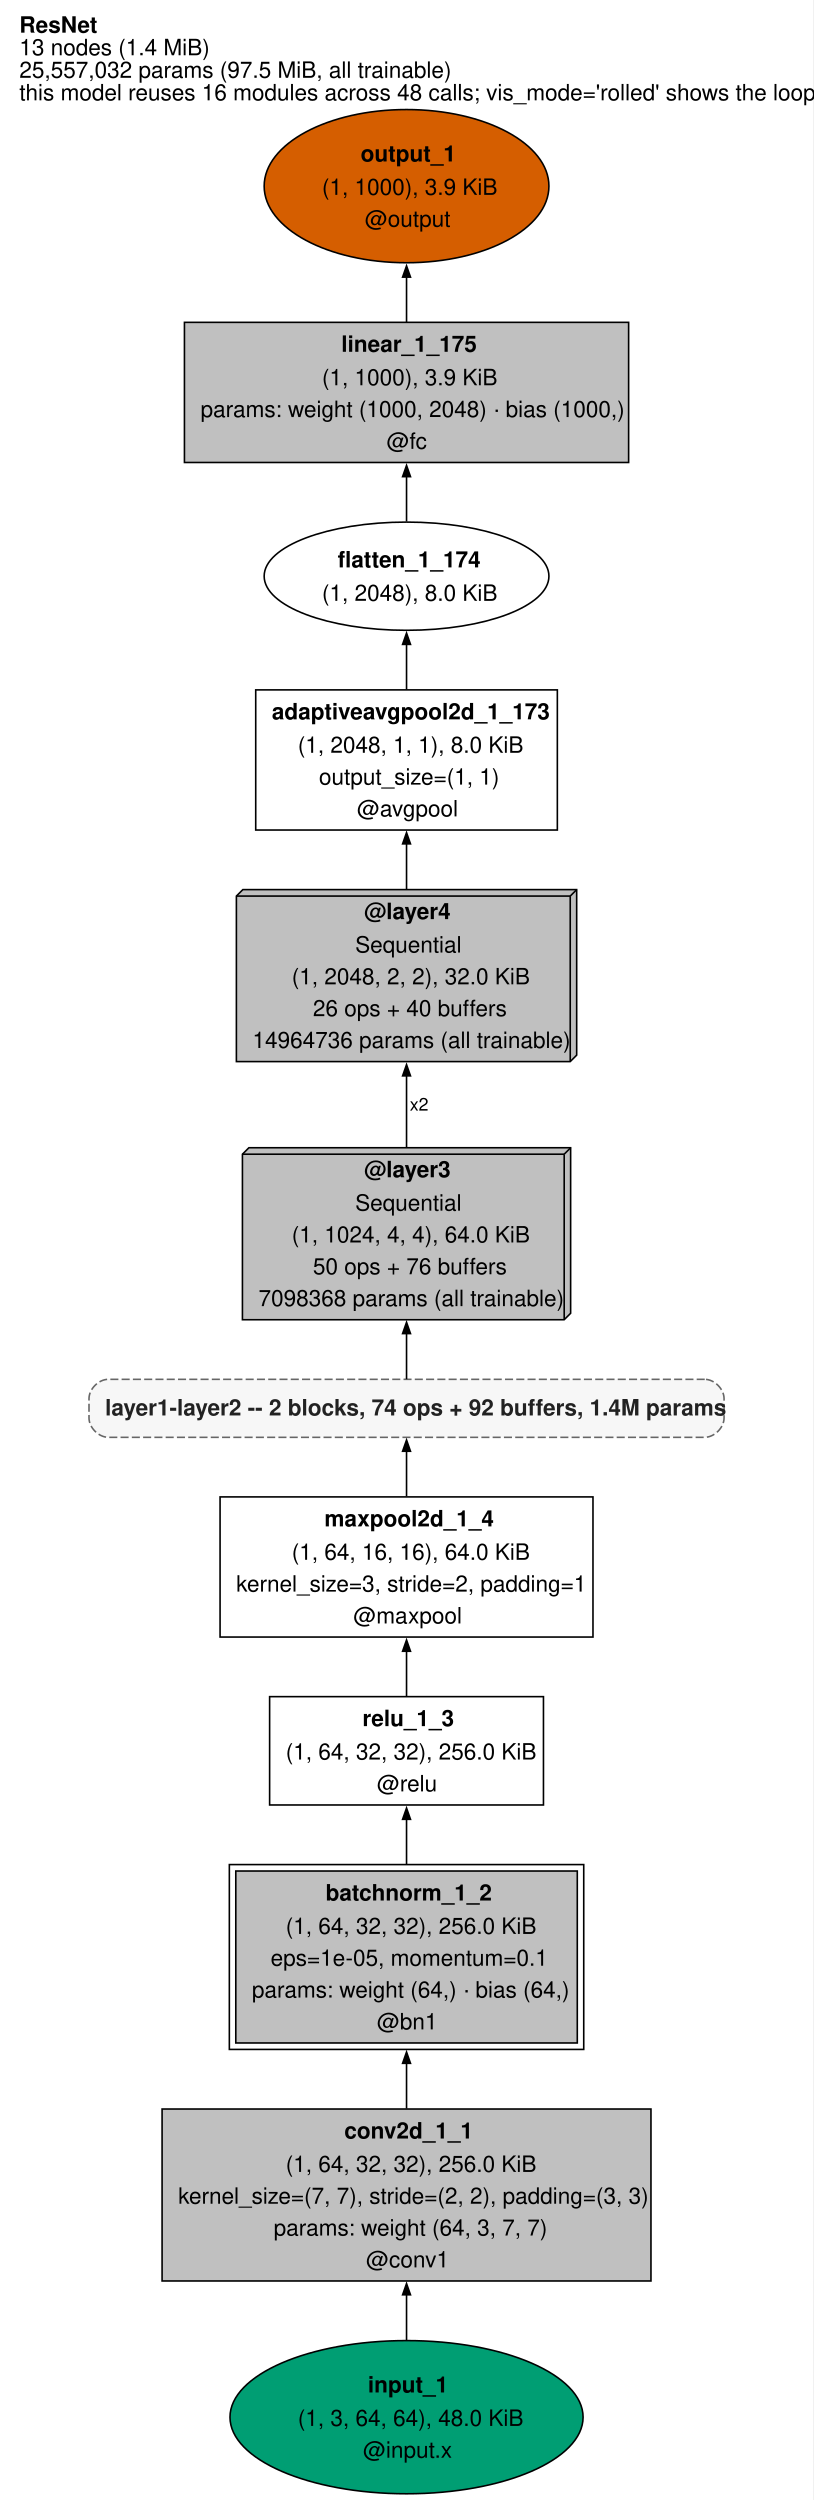
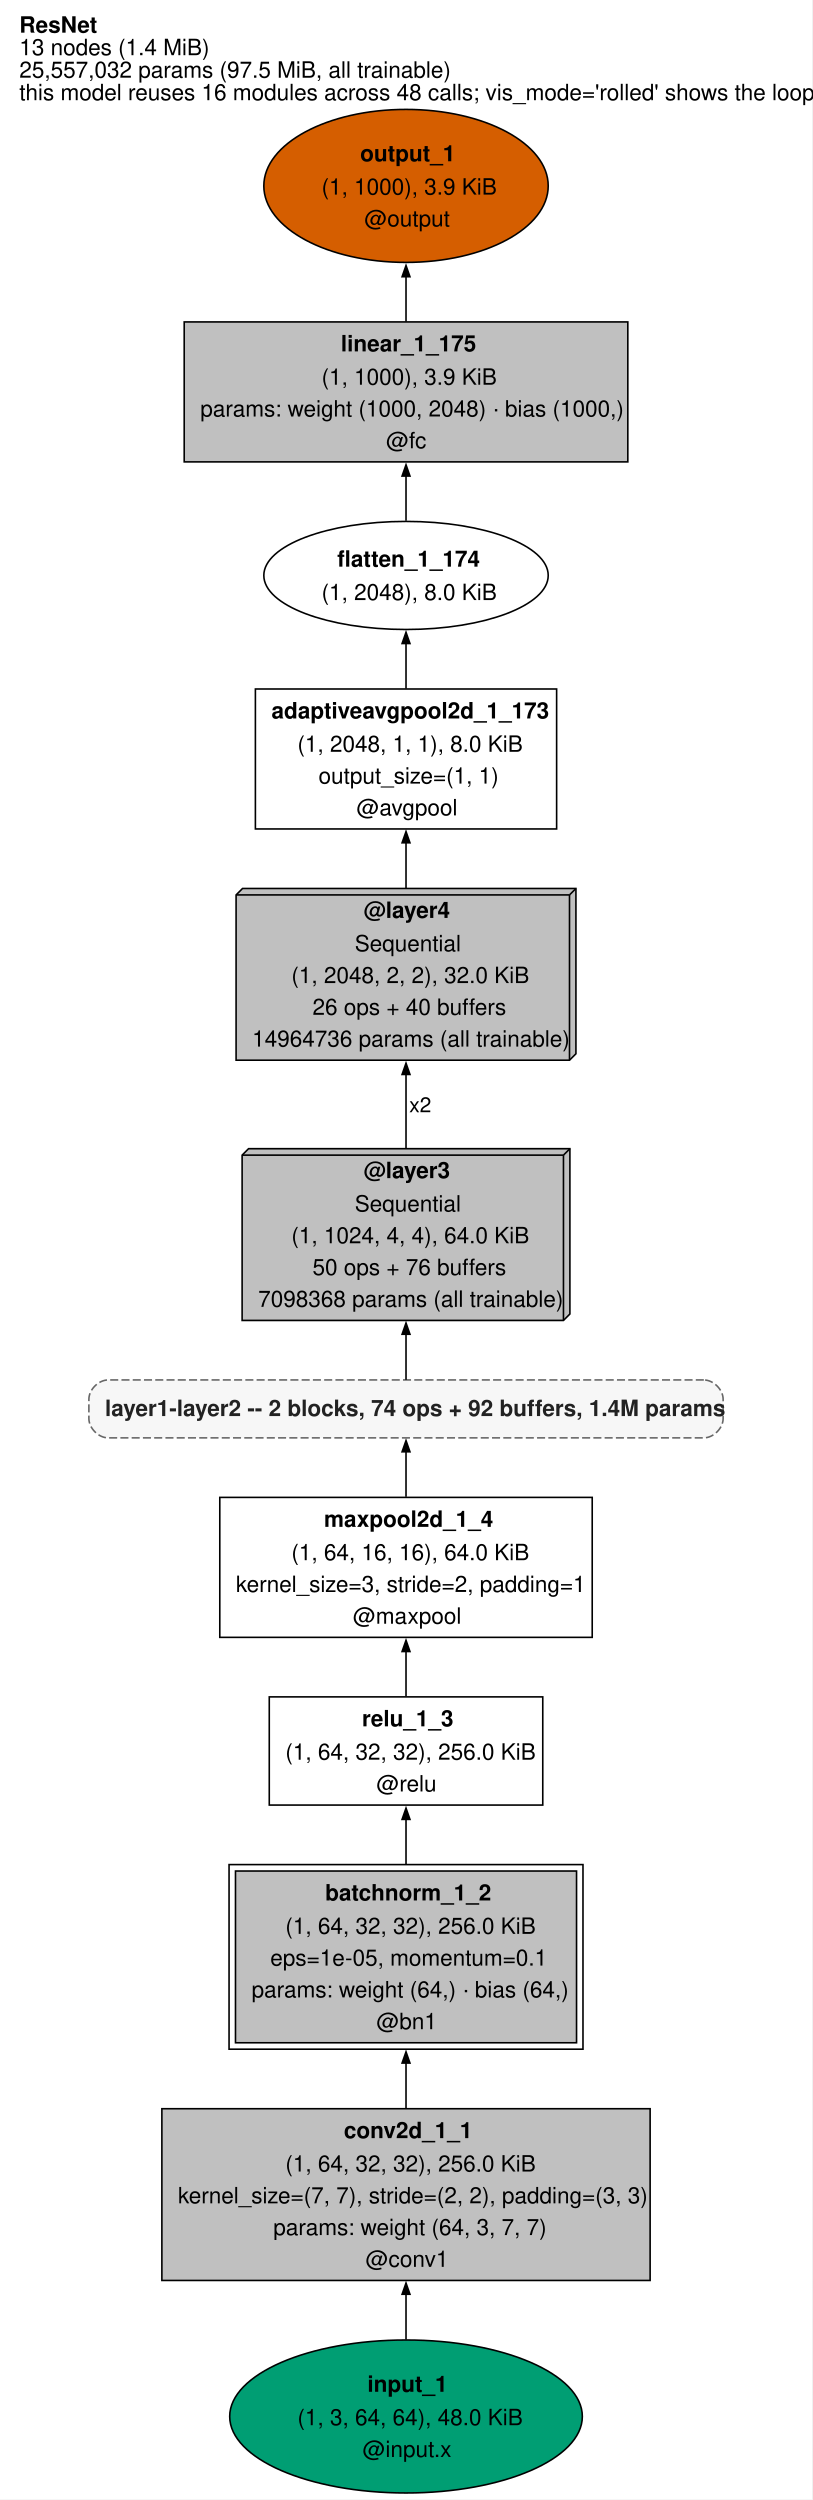
- <svg xmlns="http://www.w3.org/2000/svg" xmlns:xlink="http://www.w3.org/1999/xlink" width="505pt" height="1552pt" viewBox="0.00 0.00 505.00 1552.00">
-   <g id="graph0" class="graph" transform="scale(1 1) rotate(0) translate(4 1548.14)">
-     <polygon fill="white" stroke="none" points="-4,4 -4,-1548.14 500.75,-1548.14 500.75,4 -4,4" />
-     <text xml:space="preserve" text-anchor="start" x="8" y="-1527.84" font-family="Helvetica,sans-Serif" font-weight="bold" font-size="14.00">ResNet</text>
-     <text xml:space="preserve" text-anchor="start" x="8" y="-1513.84" font-family="Helvetica,sans-Serif" font-size="14.00">13 nodes (1.4 MiB)</text>
-     <text xml:space="preserve" text-anchor="start" x="8" y="-1499.84" font-family="Helvetica,sans-Serif" font-size="14.00">25,557,032 params (97.5 MiB, all trainable)</text>
-     <text xml:space="preserve" text-anchor="start" x="8" y="-1485.84" font-family="Helvetica,sans-Serif" font-size="14.00">this model reuses 16 modules across 48 calls; vis_mode='rolled' shows the loop</text>
+ <svg xmlns="http://www.w3.org/2000/svg" xmlns:xlink="http://www.w3.org/1999/xlink" width="505pt" height="1554pt" viewBox="0.00 0.00 505.00 1554.00">
+   <g id="graph0" class="graph" transform="scale(1 1) rotate(0) translate(4 1549.64)">
+     <polygon fill="white" stroke="none" points="-4,4 -4,-1549.64 500.75,-1549.64 500.75,4 -4,4" />
+     <text xml:space="preserve" text-anchor="start" x="8" y="-1529.34" font-family="Helvetica,sans-Serif" font-weight="bold" font-size="14.00">ResNet</text>
+     <text xml:space="preserve" text-anchor="start" x="8" y="-1515.34" font-family="Helvetica,sans-Serif" font-size="14.00">13 nodes (1.4 MiB)</text>
+     <text xml:space="preserve" text-anchor="start" x="8" y="-1501.34" font-family="Helvetica,sans-Serif" font-size="14.00">25,557,032 params (97.5 MiB, all trainable)</text>
+     <text xml:space="preserve" text-anchor="start" x="8" y="-1487.34" font-family="Helvetica,sans-Serif" font-size="14.00">this model reuses 16 modules across 48 calls; vis_mode='rolled' shows the loop</text>
    <g id="node1" class="node">
      <ellipse fill="#009e73" stroke="black" cx="248.38" cy="-47.55" rx="109.6" ry="47.55" />
      <text xml:space="preserve" text-anchor="start" x="224.38" y="-62.88" font-family="Helvetica,sans-Serif" font-weight="bold" font-size="14.00">input_1</text>
      <text xml:space="preserve" text-anchor="start" x="180.88" y="-42.13" font-family="Helvetica,sans-Serif" font-size="14.00">(1, 3, 64, 64), 48.0 KiB</text>
      <text xml:space="preserve" text-anchor="start" x="221.38" y="-22.38" font-family="Helvetica,sans-Serif" font-size="14.00">@input.x</text>
    </g>
    <g id="node2" class="node">
      <polygon fill="#c0c0c0" stroke="black" points="400.12,-238.86 96.62,-238.86 96.62,-132.11 400.12,-132.11 400.12,-238.86" />
      <text xml:space="preserve" text-anchor="start" x="209.75" y="-220.56" font-family="Helvetica,sans-Serif" font-weight="bold" font-size="14.00">conv2d_1_1</text>
      <text xml:space="preserve" text-anchor="start" x="173.38" y="-199.81" font-family="Helvetica,sans-Serif" font-size="14.00">(1, 64, 32, 32), 256.0 KiB</text>
      <text xml:space="preserve" text-anchor="start" x="106.62" y="-180.06" font-family="Helvetica,sans-Serif" font-size="14.00">kernel_size=(7, 7), stride=(2, 2), padding=(3, 3)</text>
      <text xml:space="preserve" text-anchor="start" x="165.88" y="-160.31" font-family="Helvetica,sans-Serif" font-size="14.00">params: weight (64, 3, 7, 7)</text>
      <text xml:space="preserve" text-anchor="start" x="223.25" y="-140.56" font-family="Helvetica,sans-Serif" font-size="14.00">@conv1</text>
    </g>
    <g id="edge1" class="edge">
      <path fill="none" stroke="black" d="M248.38,-95.33C248.38,-104.48 248.38,-114.19 248.38,-123.72" />
      <polygon fill="black" stroke="black" points="245.93,-123.51 248.38,-130.51 250.83,-123.51 245.93,-123.51" />
    </g>
    <g id="node3" class="node">
      <g id="a_node3">
        <a xlink:title="Hidden buffers: bn1.running_mean, bn1.running_var">
          <polygon fill="#c0c0c0" stroke="black" points="354.38,-386.61 142.38,-386.61 142.38,-279.86 354.38,-279.86 354.38,-386.61" />
          <polygon fill="none" stroke="black" points="358.38,-390.61 138.38,-390.61 138.38,-275.86 358.38,-275.86 358.38,-390.61" />
          <text xml:space="preserve" text-anchor="start" x="198.12" y="-368.31" font-family="Helvetica,sans-Serif" font-weight="bold" font-size="14.00">batchnorm_1_2</text>
          <text xml:space="preserve" text-anchor="start" x="173.38" y="-347.56" font-family="Helvetica,sans-Serif" font-size="14.00">(1, 64, 32, 32), 256.0 KiB</text>
          <text xml:space="preserve" text-anchor="start" x="164" y="-327.81" font-family="Helvetica,sans-Serif" font-size="14.00">eps=1e-05, momentum=0.1</text>
          <text xml:space="preserve" text-anchor="start" x="152.38" y="-308.06" font-family="Helvetica,sans-Serif" font-size="14.00">params: weight (64,) · bias (64,)</text>
          <text xml:space="preserve" text-anchor="start" x="230" y="-288.31" font-family="Helvetica,sans-Serif" font-size="14.00">@bn1</text>
        </a>
      </g>
    </g>
    <g id="edge2" class="edge">
      <path fill="none" stroke="black" d="M248.38,-239.1C248.38,-248.31 248.38,-257.98 248.38,-267.47" />
      <polygon fill="black" stroke="black" points="245.93,-267.24 248.38,-274.24 250.83,-267.24 245.93,-267.24" />
    </g>
    <g id="node4" class="node">
      <polygon fill="white" stroke="black" points="333.38,-494.86 163.38,-494.86 163.38,-427.61 333.38,-427.61 333.38,-494.86" />
      <text xml:space="preserve" text-anchor="start" x="221" y="-476.56" font-family="Helvetica,sans-Serif" font-weight="bold" font-size="14.00">relu_1_3</text>
      <text xml:space="preserve" text-anchor="start" x="173.38" y="-455.81" font-family="Helvetica,sans-Serif" font-size="14.00">(1, 64, 32, 32), 256.0 KiB</text>
      <text xml:space="preserve" text-anchor="start" x="230" y="-436.06" font-family="Helvetica,sans-Serif" font-size="14.00">@relu</text>
    </g>
    <g id="edge3" class="edge">
      <path fill="none" stroke="black" d="M248.38,-390.96C248.38,-400.37 248.38,-409.96 248.38,-418.89" />
      <polygon fill="black" stroke="black" points="245.93,-418.71 248.38,-425.71 250.83,-418.71 245.93,-418.71" />
    </g>
    <g id="node5" class="node">
      <polygon fill="white" stroke="black" points="364.12,-618.86 132.62,-618.86 132.62,-531.86 364.12,-531.86 364.12,-618.86" />
      <text xml:space="preserve" text-anchor="start" x="197.38" y="-600.56" font-family="Helvetica,sans-Serif" font-weight="bold" font-size="14.00">maxpool2d_1_4</text>
      <text xml:space="preserve" text-anchor="start" x="177.12" y="-579.81" font-family="Helvetica,sans-Serif" font-size="14.00">(1, 64, 16, 16), 64.0 KiB</text>
      <text xml:space="preserve" text-anchor="start" x="142.62" y="-560.06" font-family="Helvetica,sans-Serif" font-size="14.00">kernel_size=3, stride=2, padding=1</text>
      <text xml:space="preserve" text-anchor="start" x="215.38" y="-540.31" font-family="Helvetica,sans-Serif" font-size="14.00">@maxpool</text>
    </g>
    <g id="edge4" class="edge">
      <path fill="none" stroke="black" d="M248.38,-495.27C248.38,-504.06 248.38,-513.77 248.38,-523.28" />
      <polygon fill="black" stroke="black" points="245.93,-523.05 248.38,-530.05 250.83,-523.05 245.93,-523.05" />
    </g>
    <g id="node6" class="node">
      <path fill="#f7f7f7" stroke="#666666" stroke-dasharray="5,2" d="M433.5,-691.86C433.5,-691.86 63.25,-691.86 63.25,-691.86 57.25,-691.86 51.25,-685.86 51.25,-679.86 51.25,-679.86 51.25,-667.86 51.25,-667.86 51.25,-661.86 57.25,-655.86 63.25,-655.86 63.25,-655.86 433.5,-655.86 433.5,-655.86 439.5,-655.86 445.5,-661.86 445.5,-667.86 445.5,-667.86 445.5,-679.86 445.5,-679.86 445.5,-685.86 439.5,-691.86 433.5,-691.86" />
      <text xml:space="preserve" text-anchor="start" x="61.25" y="-669.43" font-family="Helvetica,sans-Serif" font-weight="bold" font-size="14.00" fill="#222222">layer1-layer2 -- 2 blocks, 74 ops + 92 buffers, 1.4M params</text>
    </g>
    <g id="edge5" class="edge">
      <path fill="none" stroke="black" d="M248.38,-619.24C248.38,-628.81 248.38,-638.66 248.38,-647.26" />
      <polygon fill="black" stroke="black" points="245.93,-647.2 248.38,-654.2 250.83,-647.2 245.93,-647.2" />
    </g>
    <g id="node7" class="node">
      <polygon fill="#c0c0c0" stroke="black" points="350.25,-835.61 150.5,-835.61 146.5,-831.61 146.5,-728.86 346.25,-728.86 350.25,-732.86 350.25,-835.61" />
      <polyline fill="none" stroke="black" points="346.25,-831.61 146.5,-831.61" />
      <polyline fill="none" stroke="black" points="346.25,-831.61 346.25,-728.86" />
      <polyline fill="none" stroke="black" points="346.25,-831.61 350.25,-835.61" />
      <text xml:space="preserve" text-anchor="start" x="222.12" y="-817.31" font-family="Helvetica,sans-Serif" font-weight="bold" font-size="14.00">@layer3</text>
      <text xml:space="preserve" text-anchor="start" x="216.5" y="-796.56" font-family="Helvetica,sans-Serif" font-size="14.00">Sequential</text>
      <text xml:space="preserve" text-anchor="start" x="177.12" y="-776.81" font-family="Helvetica,sans-Serif" font-size="14.00">(1, 1024, 4, 4), 64.0 KiB</text>
      <text xml:space="preserve" text-anchor="start" x="190.25" y="-757.06" font-family="Helvetica,sans-Serif" font-size="14.00">50 ops + 76 buffers</text>
      <text xml:space="preserve" text-anchor="start" x="156.5" y="-737.31" font-family="Helvetica,sans-Serif" font-size="14.00">7098368 params (all trainable)</text>
    </g>
    <g id="edge6" class="edge">
      <path fill="none" stroke="black" d="M248.38,-691.95C248.38,-699.92 248.38,-709.94 248.38,-720.36" />
      <polygon fill="black" stroke="black" points="245.93,-720.26 248.38,-727.26 250.83,-720.26 245.93,-720.26" />
    </g>
    <g id="node8" class="node">
-       <polygon fill="#c0c0c0" stroke="black" points="354,-995.86 146.75,-995.86 142.75,-991.86 142.75,-889.11 350,-889.11 354,-893.11 354,-995.86" />
-       <polyline fill="none" stroke="black" points="350,-991.86 142.75,-991.86" />
-       <polyline fill="none" stroke="black" points="350,-991.86 350,-889.11" />
-       <polyline fill="none" stroke="black" points="350,-991.86 354,-995.86" />
-       <text xml:space="preserve" text-anchor="start" x="222.12" y="-977.56" font-family="Helvetica,sans-Serif" font-weight="bold" font-size="14.00">@layer4</text>
-       <text xml:space="preserve" text-anchor="start" x="216.5" y="-956.81" font-family="Helvetica,sans-Serif" font-size="14.00">Sequential</text>
-       <text xml:space="preserve" text-anchor="start" x="177.12" y="-937.06" font-family="Helvetica,sans-Serif" font-size="14.00">(1, 2048, 2, 2), 32.0 KiB</text>
-       <text xml:space="preserve" text-anchor="start" x="190.25" y="-917.31" font-family="Helvetica,sans-Serif" font-size="14.00">26 ops + 40 buffers</text>
-       <text xml:space="preserve" text-anchor="start" x="152.75" y="-897.56" font-family="Helvetica,sans-Serif" font-size="14.00">14964736 params (all trainable)</text>
+       <polygon fill="#c0c0c0" stroke="black" points="354,-997.36 146.75,-997.36 142.75,-993.36 142.75,-890.61 350,-890.61 354,-894.61 354,-997.36" />
+       <polyline fill="none" stroke="black" points="350,-993.36 142.75,-993.36" />
+       <polyline fill="none" stroke="black" points="350,-993.36 350,-890.61" />
+       <polyline fill="none" stroke="black" points="350,-993.36 354,-997.36" />
+       <text xml:space="preserve" text-anchor="start" x="222.12" y="-979.06" font-family="Helvetica,sans-Serif" font-weight="bold" font-size="14.00">@layer4</text>
+       <text xml:space="preserve" text-anchor="start" x="216.5" y="-958.31" font-family="Helvetica,sans-Serif" font-size="14.00">Sequential</text>
+       <text xml:space="preserve" text-anchor="start" x="177.12" y="-938.56" font-family="Helvetica,sans-Serif" font-size="14.00">(1, 2048, 2, 2), 32.0 KiB</text>
+       <text xml:space="preserve" text-anchor="start" x="190.25" y="-918.81" font-family="Helvetica,sans-Serif" font-size="14.00">26 ops + 40 buffers</text>
+       <text xml:space="preserve" text-anchor="start" x="152.75" y="-899.06" font-family="Helvetica,sans-Serif" font-size="14.00">14964736 params (all trainable)</text>
    </g>
    <g id="edge7" class="edge">
-       <path fill="none" stroke="black" d="M248.38,-835.93C248.38,-850.13 248.38,-865.62 248.38,-880.25" />
-       <polygon fill="black" stroke="black" points="245.93,-880.23 248.38,-887.23 250.83,-880.23 245.93,-880.23" />
-       <text xml:space="preserve" text-anchor="start" x="250.38" y="-858.66" font-family="Helvetica,sans-Serif" font-size="11.00">x2</text>
+       <path fill="none" stroke="black" d="M248.38,-835.98C248.38,-850.7 248.38,-866.82 248.38,-881.98" />
+       <polygon fill="black" stroke="black" points="245.93,-881.77 248.38,-888.77 250.83,-881.77 245.93,-881.77" />
+       <text xml:space="preserve" text-anchor="start" x="250.38" y="-858.26" font-family="Helvetica,sans-Serif" font-size="13.00">x2</text>
    </g>
    <g id="node9" class="node">
-       <polygon fill="white" stroke="black" points="342,-1119.86 154.75,-1119.86 154.75,-1032.86 342,-1032.86 342,-1119.86" />
-       <text xml:space="preserve" text-anchor="start" x="164.75" y="-1101.56" font-family="Helvetica,sans-Serif" font-weight="bold" font-size="14.00">adaptiveavgpool2d_1_173</text>
-       <text xml:space="preserve" text-anchor="start" x="180.88" y="-1080.81" font-family="Helvetica,sans-Serif" font-size="14.00">(1, 2048, 1, 1), 8.0 KiB</text>
-       <text xml:space="preserve" text-anchor="start" x="194" y="-1061.06" font-family="Helvetica,sans-Serif" font-size="14.00">output_size=(1, 1)</text>
-       <text xml:space="preserve" text-anchor="start" x="217.62" y="-1041.31" font-family="Helvetica,sans-Serif" font-size="14.00">@avgpool</text>
+       <polygon fill="white" stroke="black" points="342,-1121.36 154.75,-1121.36 154.75,-1034.36 342,-1034.36 342,-1121.36" />
+       <text xml:space="preserve" text-anchor="start" x="164.75" y="-1103.06" font-family="Helvetica,sans-Serif" font-weight="bold" font-size="14.00">adaptiveavgpool2d_1_173</text>
+       <text xml:space="preserve" text-anchor="start" x="180.88" y="-1082.31" font-family="Helvetica,sans-Serif" font-size="14.00">(1, 2048, 1, 1), 8.0 KiB</text>
+       <text xml:space="preserve" text-anchor="start" x="194" y="-1062.56" font-family="Helvetica,sans-Serif" font-size="14.00">output_size=(1, 1)</text>
+       <text xml:space="preserve" text-anchor="start" x="217.62" y="-1042.81" font-family="Helvetica,sans-Serif" font-size="14.00">@avgpool</text>
    </g>
    <g id="edge8" class="edge">
-       <path fill="none" stroke="black" d="M248.38,-995.98C248.38,-1005.33 248.38,-1015.05 248.38,-1024.36" />
-       <polygon fill="black" stroke="black" points="245.93,-1024.25 248.38,-1031.25 250.83,-1024.25 245.93,-1024.25" />
+       <path fill="none" stroke="black" d="M248.38,-997.48C248.38,-1006.83 248.38,-1016.55 248.38,-1025.86" />
+       <polygon fill="black" stroke="black" points="245.93,-1025.75 248.38,-1032.75 250.83,-1025.75 245.93,-1025.75" />
    </g>
    <g id="node10" class="node">
-       <ellipse fill="white" stroke="black" cx="248.38" cy="-1190.44" rx="88.39" ry="33.59" />
-       <text xml:space="preserve" text-anchor="start" x="205.62" y="-1195.89" font-family="Helvetica,sans-Serif" font-weight="bold" font-size="14.00">flatten_1_174</text>
-       <text xml:space="preserve" text-anchor="start" x="195.88" y="-1175.14" font-family="Helvetica,sans-Serif" font-size="14.00">(1, 2048), 8.0 KiB</text>
+       <ellipse fill="white" stroke="black" cx="248.38" cy="-1191.94" rx="88.39" ry="33.59" />
+       <text xml:space="preserve" text-anchor="start" x="205.62" y="-1197.39" font-family="Helvetica,sans-Serif" font-weight="bold" font-size="14.00">flatten_1_174</text>
+       <text xml:space="preserve" text-anchor="start" x="195.88" y="-1176.64" font-family="Helvetica,sans-Serif" font-size="14.00">(1, 2048), 8.0 KiB</text>
    </g>
    <g id="edge9" class="edge">
-       <path fill="none" stroke="black" d="M248.38,-1120.05C248.38,-1129.34 248.38,-1139.14 248.38,-1148.36" />
-       <polygon fill="black" stroke="black" points="245.93,-1148.12 248.38,-1155.12 250.83,-1148.12 245.93,-1148.12" />
+       <path fill="none" stroke="black" d="M248.38,-1121.55C248.38,-1130.84 248.38,-1140.64 248.38,-1149.86" />
+       <polygon fill="black" stroke="black" points="245.93,-1149.62 248.38,-1156.62 250.83,-1149.62 245.93,-1149.62" />
    </g>
    <g id="node11" class="node">
-       <polygon fill="#c0c0c0" stroke="black" points="386.25,-1348.03 110.5,-1348.03 110.5,-1261.03 386.25,-1261.03 386.25,-1348.03" />
-       <text xml:space="preserve" text-anchor="start" x="207.88" y="-1329.73" font-family="Helvetica,sans-Serif" font-weight="bold" font-size="14.00">linear_1_175</text>
-       <text xml:space="preserve" text-anchor="start" x="195.88" y="-1308.98" font-family="Helvetica,sans-Serif" font-size="14.00">(1, 1000), 3.9 KiB</text>
-       <text xml:space="preserve" text-anchor="start" x="120.5" y="-1289.23" font-family="Helvetica,sans-Serif" font-size="14.00">params: weight (1000, 2048) · bias (1000,)</text>
-       <text xml:space="preserve" text-anchor="start" x="236" y="-1269.48" font-family="Helvetica,sans-Serif" font-size="14.00">@fc</text>
+       <polygon fill="#c0c0c0" stroke="black" points="386.25,-1349.53 110.5,-1349.53 110.5,-1262.53 386.25,-1262.53 386.25,-1349.53" />
+       <text xml:space="preserve" text-anchor="start" x="207.88" y="-1331.23" font-family="Helvetica,sans-Serif" font-weight="bold" font-size="14.00">linear_1_175</text>
+       <text xml:space="preserve" text-anchor="start" x="195.88" y="-1310.48" font-family="Helvetica,sans-Serif" font-size="14.00">(1, 1000), 3.9 KiB</text>
+       <text xml:space="preserve" text-anchor="start" x="120.5" y="-1290.73" font-family="Helvetica,sans-Serif" font-size="14.00">params: weight (1000, 2048) · bias (1000,)</text>
+       <text xml:space="preserve" text-anchor="start" x="236" y="-1270.98" font-family="Helvetica,sans-Serif" font-size="14.00">@fc</text>
    </g>
    <g id="edge10" class="edge">
-       <path fill="none" stroke="black" d="M248.38,-1224.47C248.38,-1233.26 248.38,-1242.96 248.38,-1252.47" />
-       <polygon fill="black" stroke="black" points="245.93,-1252.24 248.38,-1259.24 250.83,-1252.24 245.93,-1252.24" />
+       <path fill="none" stroke="black" d="M248.38,-1225.97C248.38,-1234.76 248.38,-1244.46 248.38,-1253.97" />
+       <polygon fill="black" stroke="black" points="245.93,-1253.74 248.38,-1260.74 250.83,-1253.74 245.93,-1253.74" />
    </g>
    <g id="node12" class="node">
-       <ellipse fill="#d55e00" stroke="black" cx="248.38" cy="-1432.58" rx="88.39" ry="47.55" />
-       <text xml:space="preserve" text-anchor="start" x="219.88" y="-1447.91" font-family="Helvetica,sans-Serif" font-weight="bold" font-size="14.00">output_1</text>
-       <text xml:space="preserve" text-anchor="start" x="195.88" y="-1427.16" font-family="Helvetica,sans-Serif" font-size="14.00">(1, 1000), 3.9 KiB</text>
-       <text xml:space="preserve" text-anchor="start" x="222.5" y="-1407.41" font-family="Helvetica,sans-Serif" font-size="14.00">@output</text>
+       <ellipse fill="#d55e00" stroke="black" cx="248.38" cy="-1434.08" rx="88.39" ry="47.55" />
+       <text xml:space="preserve" text-anchor="start" x="219.88" y="-1449.41" font-family="Helvetica,sans-Serif" font-weight="bold" font-size="14.00">output_1</text>
+       <text xml:space="preserve" text-anchor="start" x="195.88" y="-1428.66" font-family="Helvetica,sans-Serif" font-size="14.00">(1, 1000), 3.9 KiB</text>
+       <text xml:space="preserve" text-anchor="start" x="222.5" y="-1408.91" font-family="Helvetica,sans-Serif" font-size="14.00">@output</text>
    </g>
    <g id="edge11" class="edge">
-       <path fill="none" stroke="black" d="M248.38,-1348.21C248.38,-1357.17 248.38,-1366.76 248.38,-1376.12" />
-       <polygon fill="black" stroke="black" points="245.93,-1376.11 248.38,-1383.11 250.83,-1376.11 245.93,-1376.11" />
+       <path fill="none" stroke="black" d="M248.38,-1349.71C248.38,-1358.67 248.38,-1368.26 248.38,-1377.62" />
+       <polygon fill="black" stroke="black" points="245.93,-1377.61 248.38,-1384.61 250.83,-1377.61 245.93,-1377.61" />
    </g>
  </g>
</svg>
